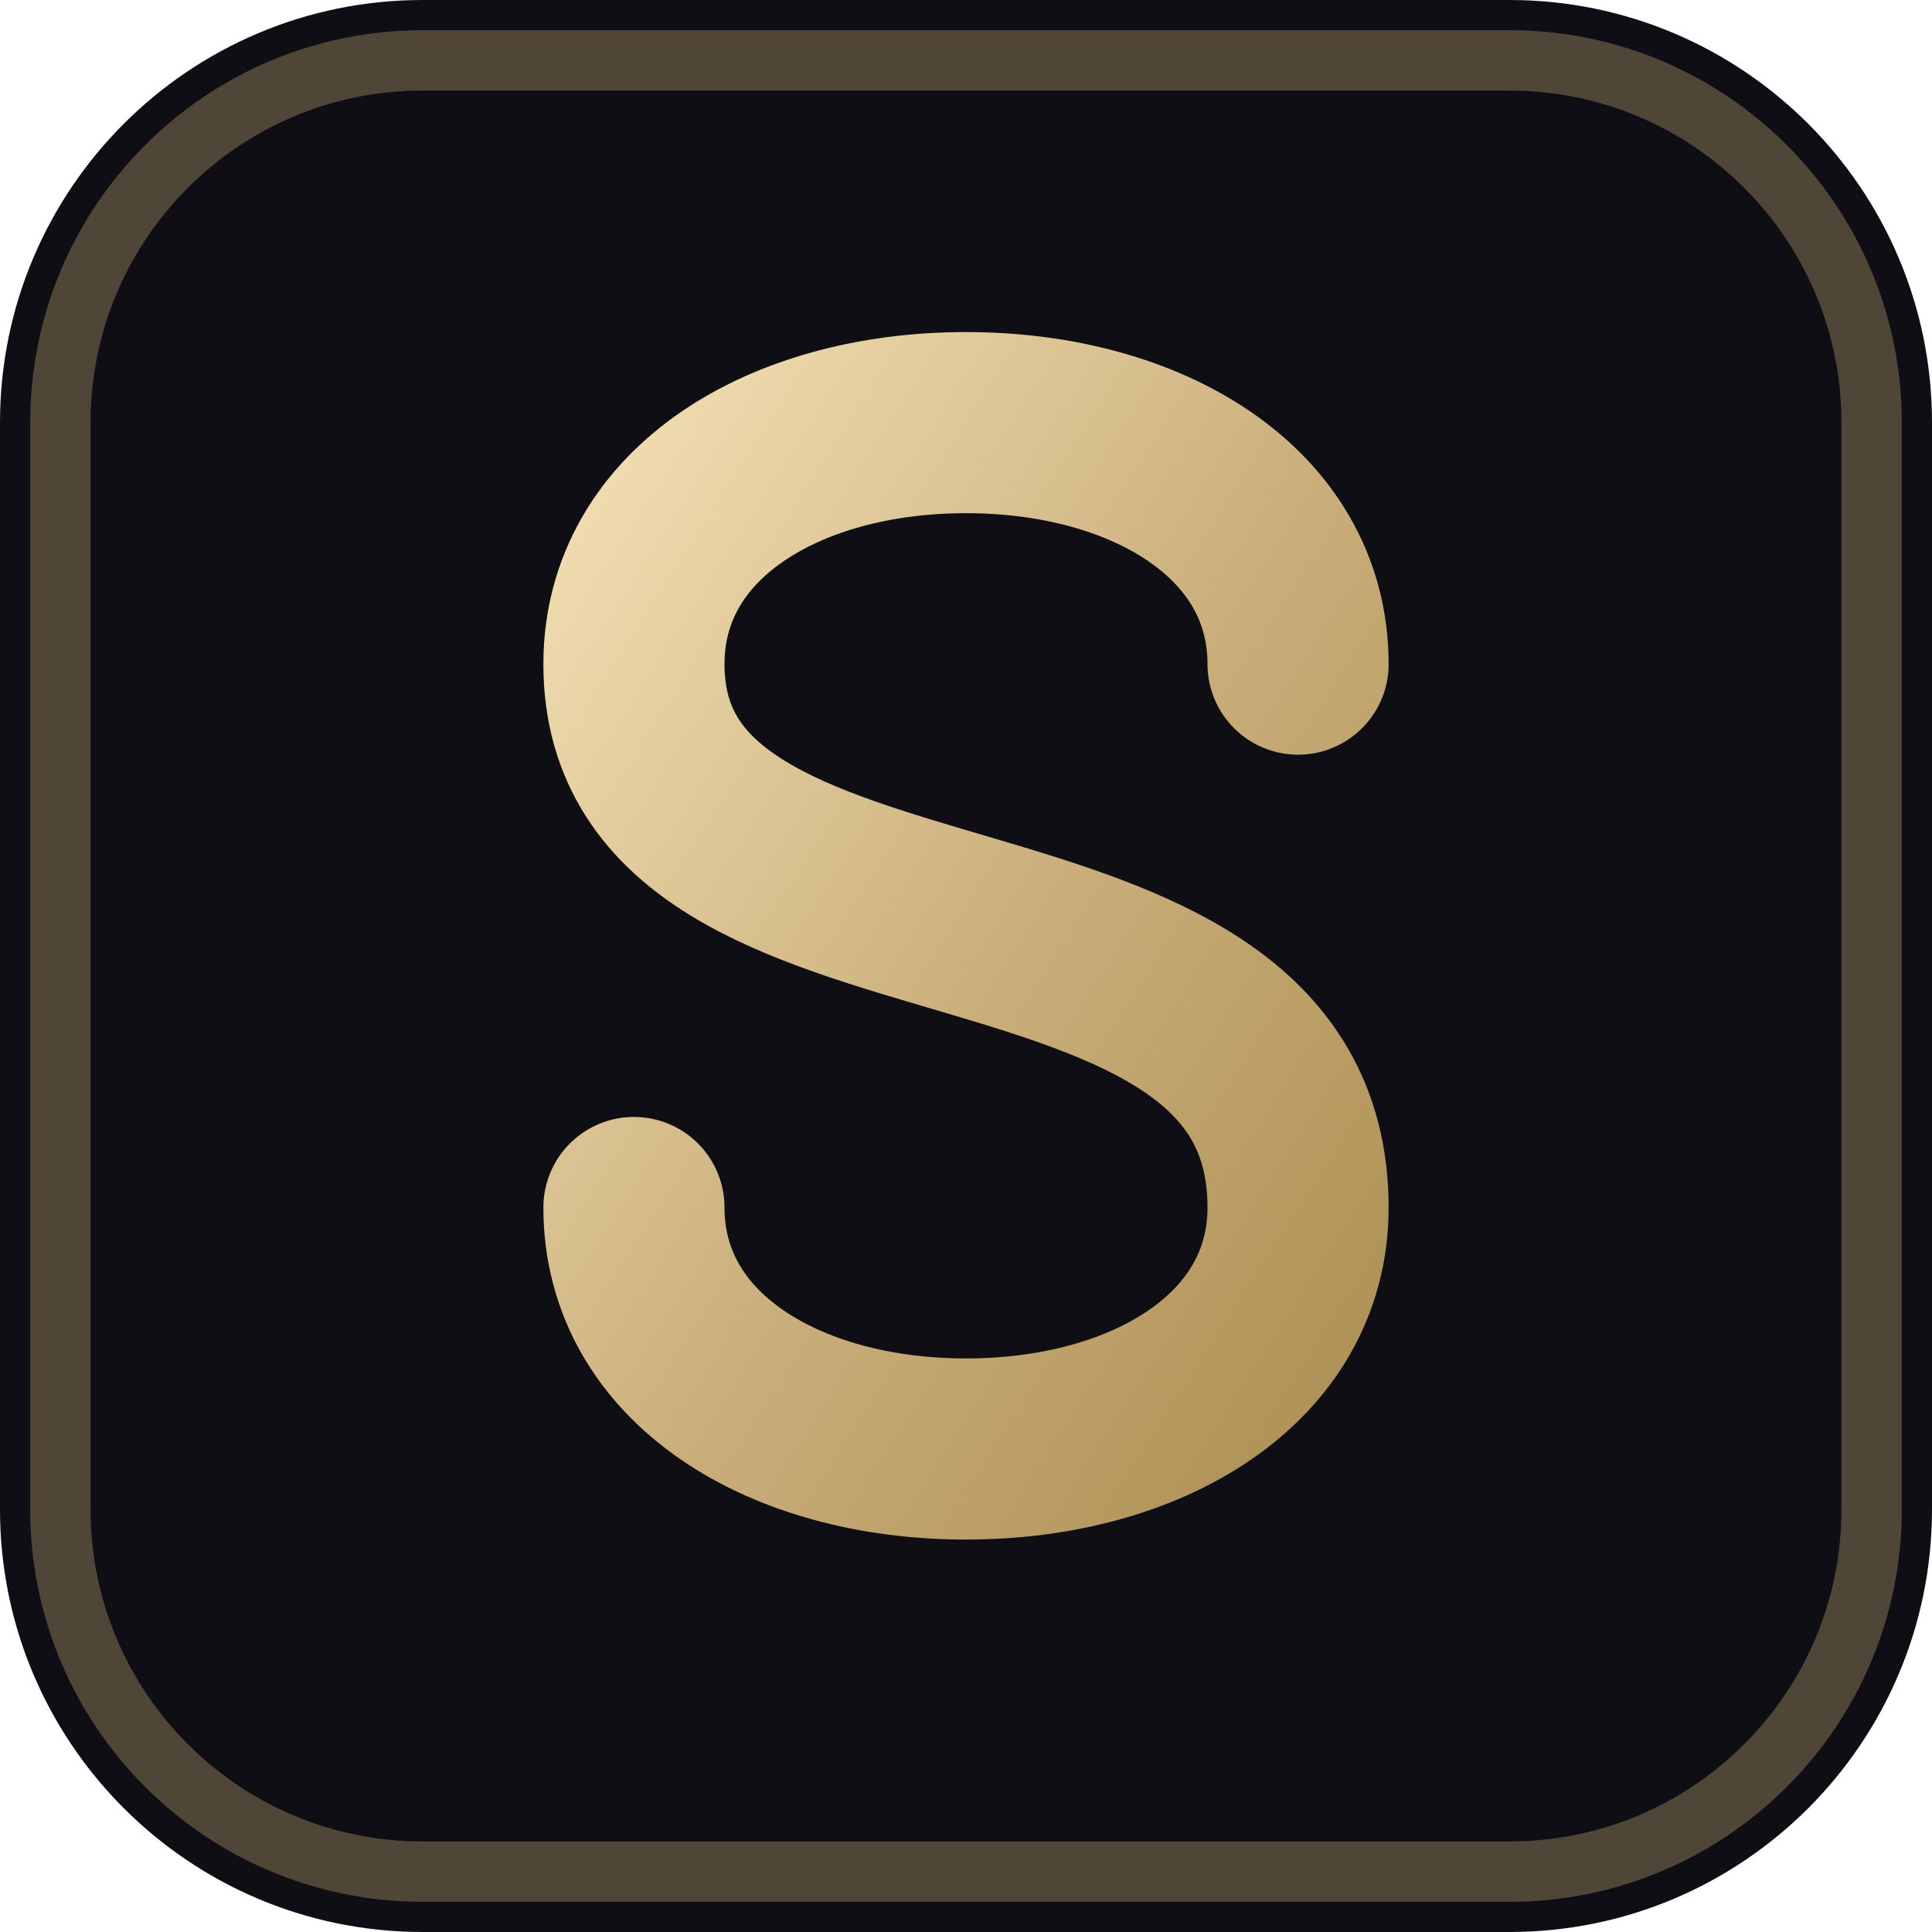
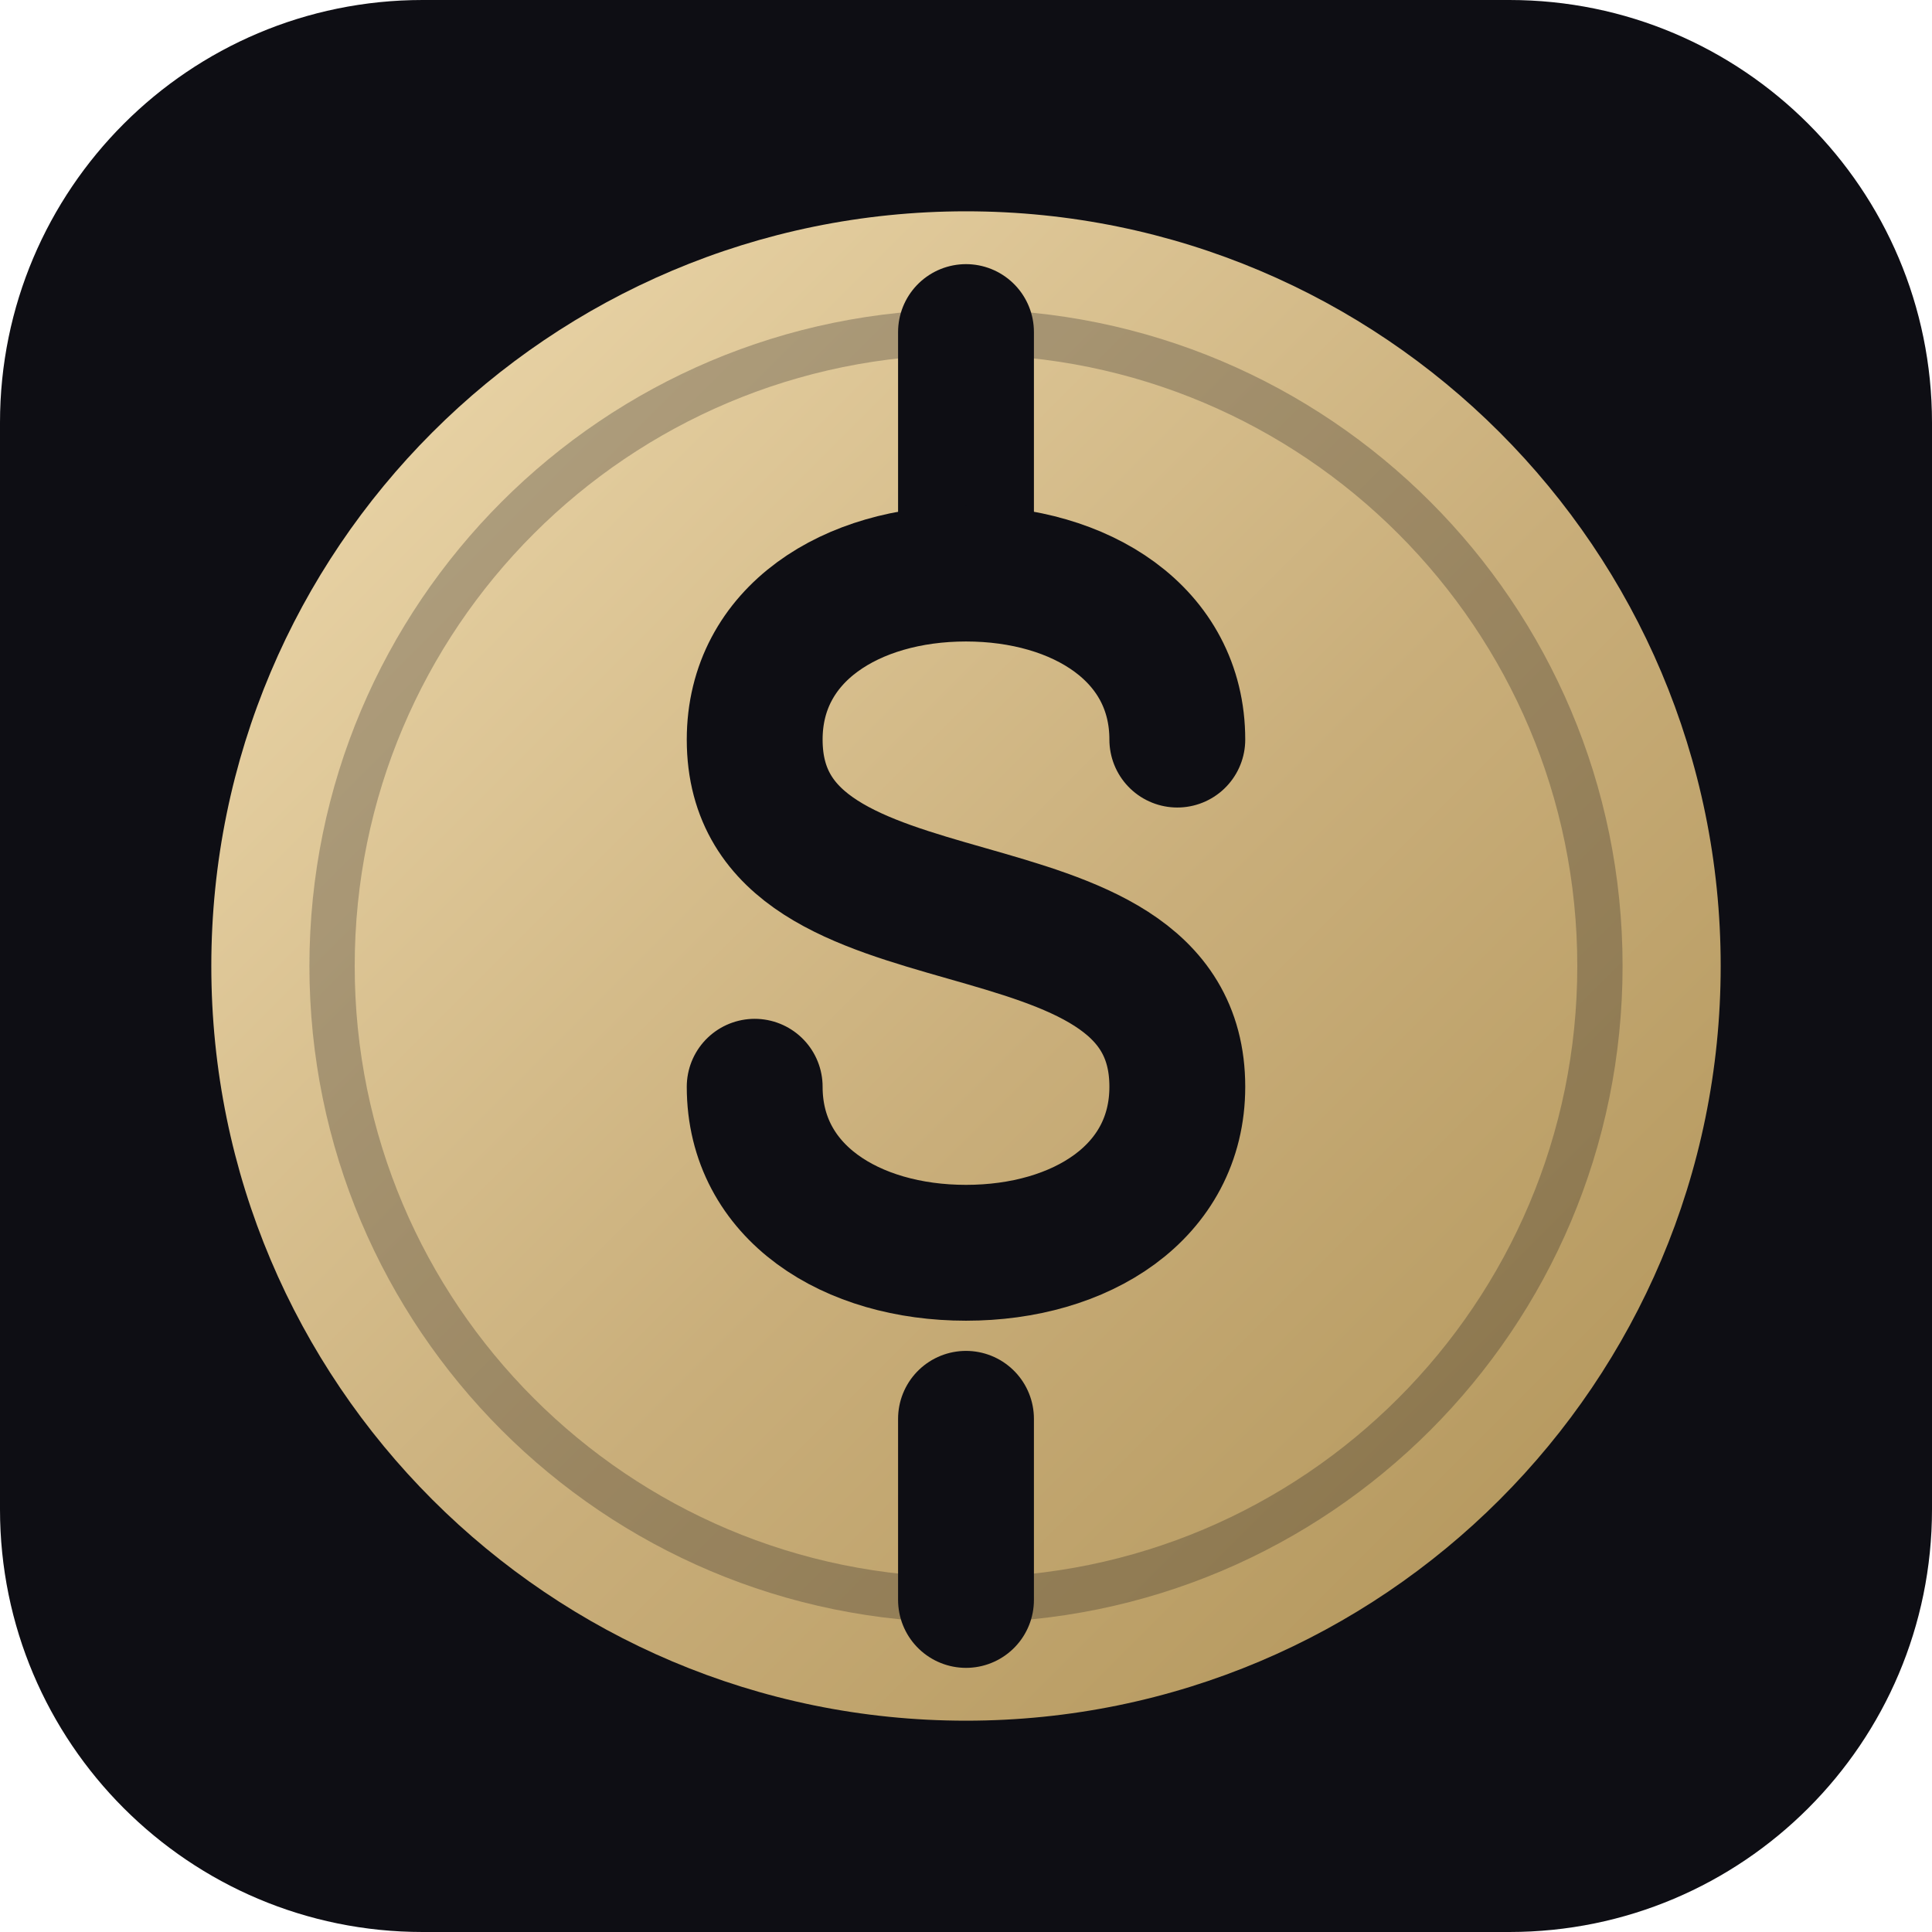
<svg xmlns="http://www.w3.org/2000/svg" viewBox="0 0 64 64" width="64" height="64">
  <defs>
    <linearGradient id="g" x1="0" y1="0" x2="1" y2="1">
      <stop offset="0" stop-color="#f0dcb0" />
      <stop offset="0.55" stop-color="#c9ae7a" />
      <stop offset="1" stop-color="#af9256" />
    </linearGradient>
  </defs>
  <rect width="64" height="64" rx="14" fill="#0e0e14" />
-   <rect x="2" y="2" width="60" height="60" rx="12" fill="none" stroke="#c9ae7a" stroke-opacity="0.35" stroke-width="2" />
-   <path d="M32 9v46" stroke="url(#g)" stroke-width="5" stroke-linecap="round" />
-   <path d="M43 22c0-5-5-8-11-8s-11 3-11 8c0 11 22 6 22 18 0 5-5 8-11 8s-11-3-11-8" fill="none" stroke="url(#g)" stroke-width="6" stroke-linecap="round" stroke-linejoin="round" />
+   <circle cx="32" cy="32" r="25" fill="url(#g)" />
+   <circle cx="32" cy="32" r="21" fill="none" stroke="#0e0e14" stroke-opacity="0.25" stroke-width="1.5" />
+   <path d="M32 11v6M32 47v6" stroke="#0e0e14" stroke-width="4.5" stroke-linecap="round" />
+   <path d="M39 24.5c0-3.5-3.2-5.5-7-5.5s-7 2-7 5.5c0 7.5 14 4 14 11.5 0 3.5-3.2 5.5-7 5.5s-7-2-7-5.5" fill="none" stroke="#0e0e14" stroke-width="4.5" stroke-linecap="round" stroke-linejoin="round" />
</svg>
